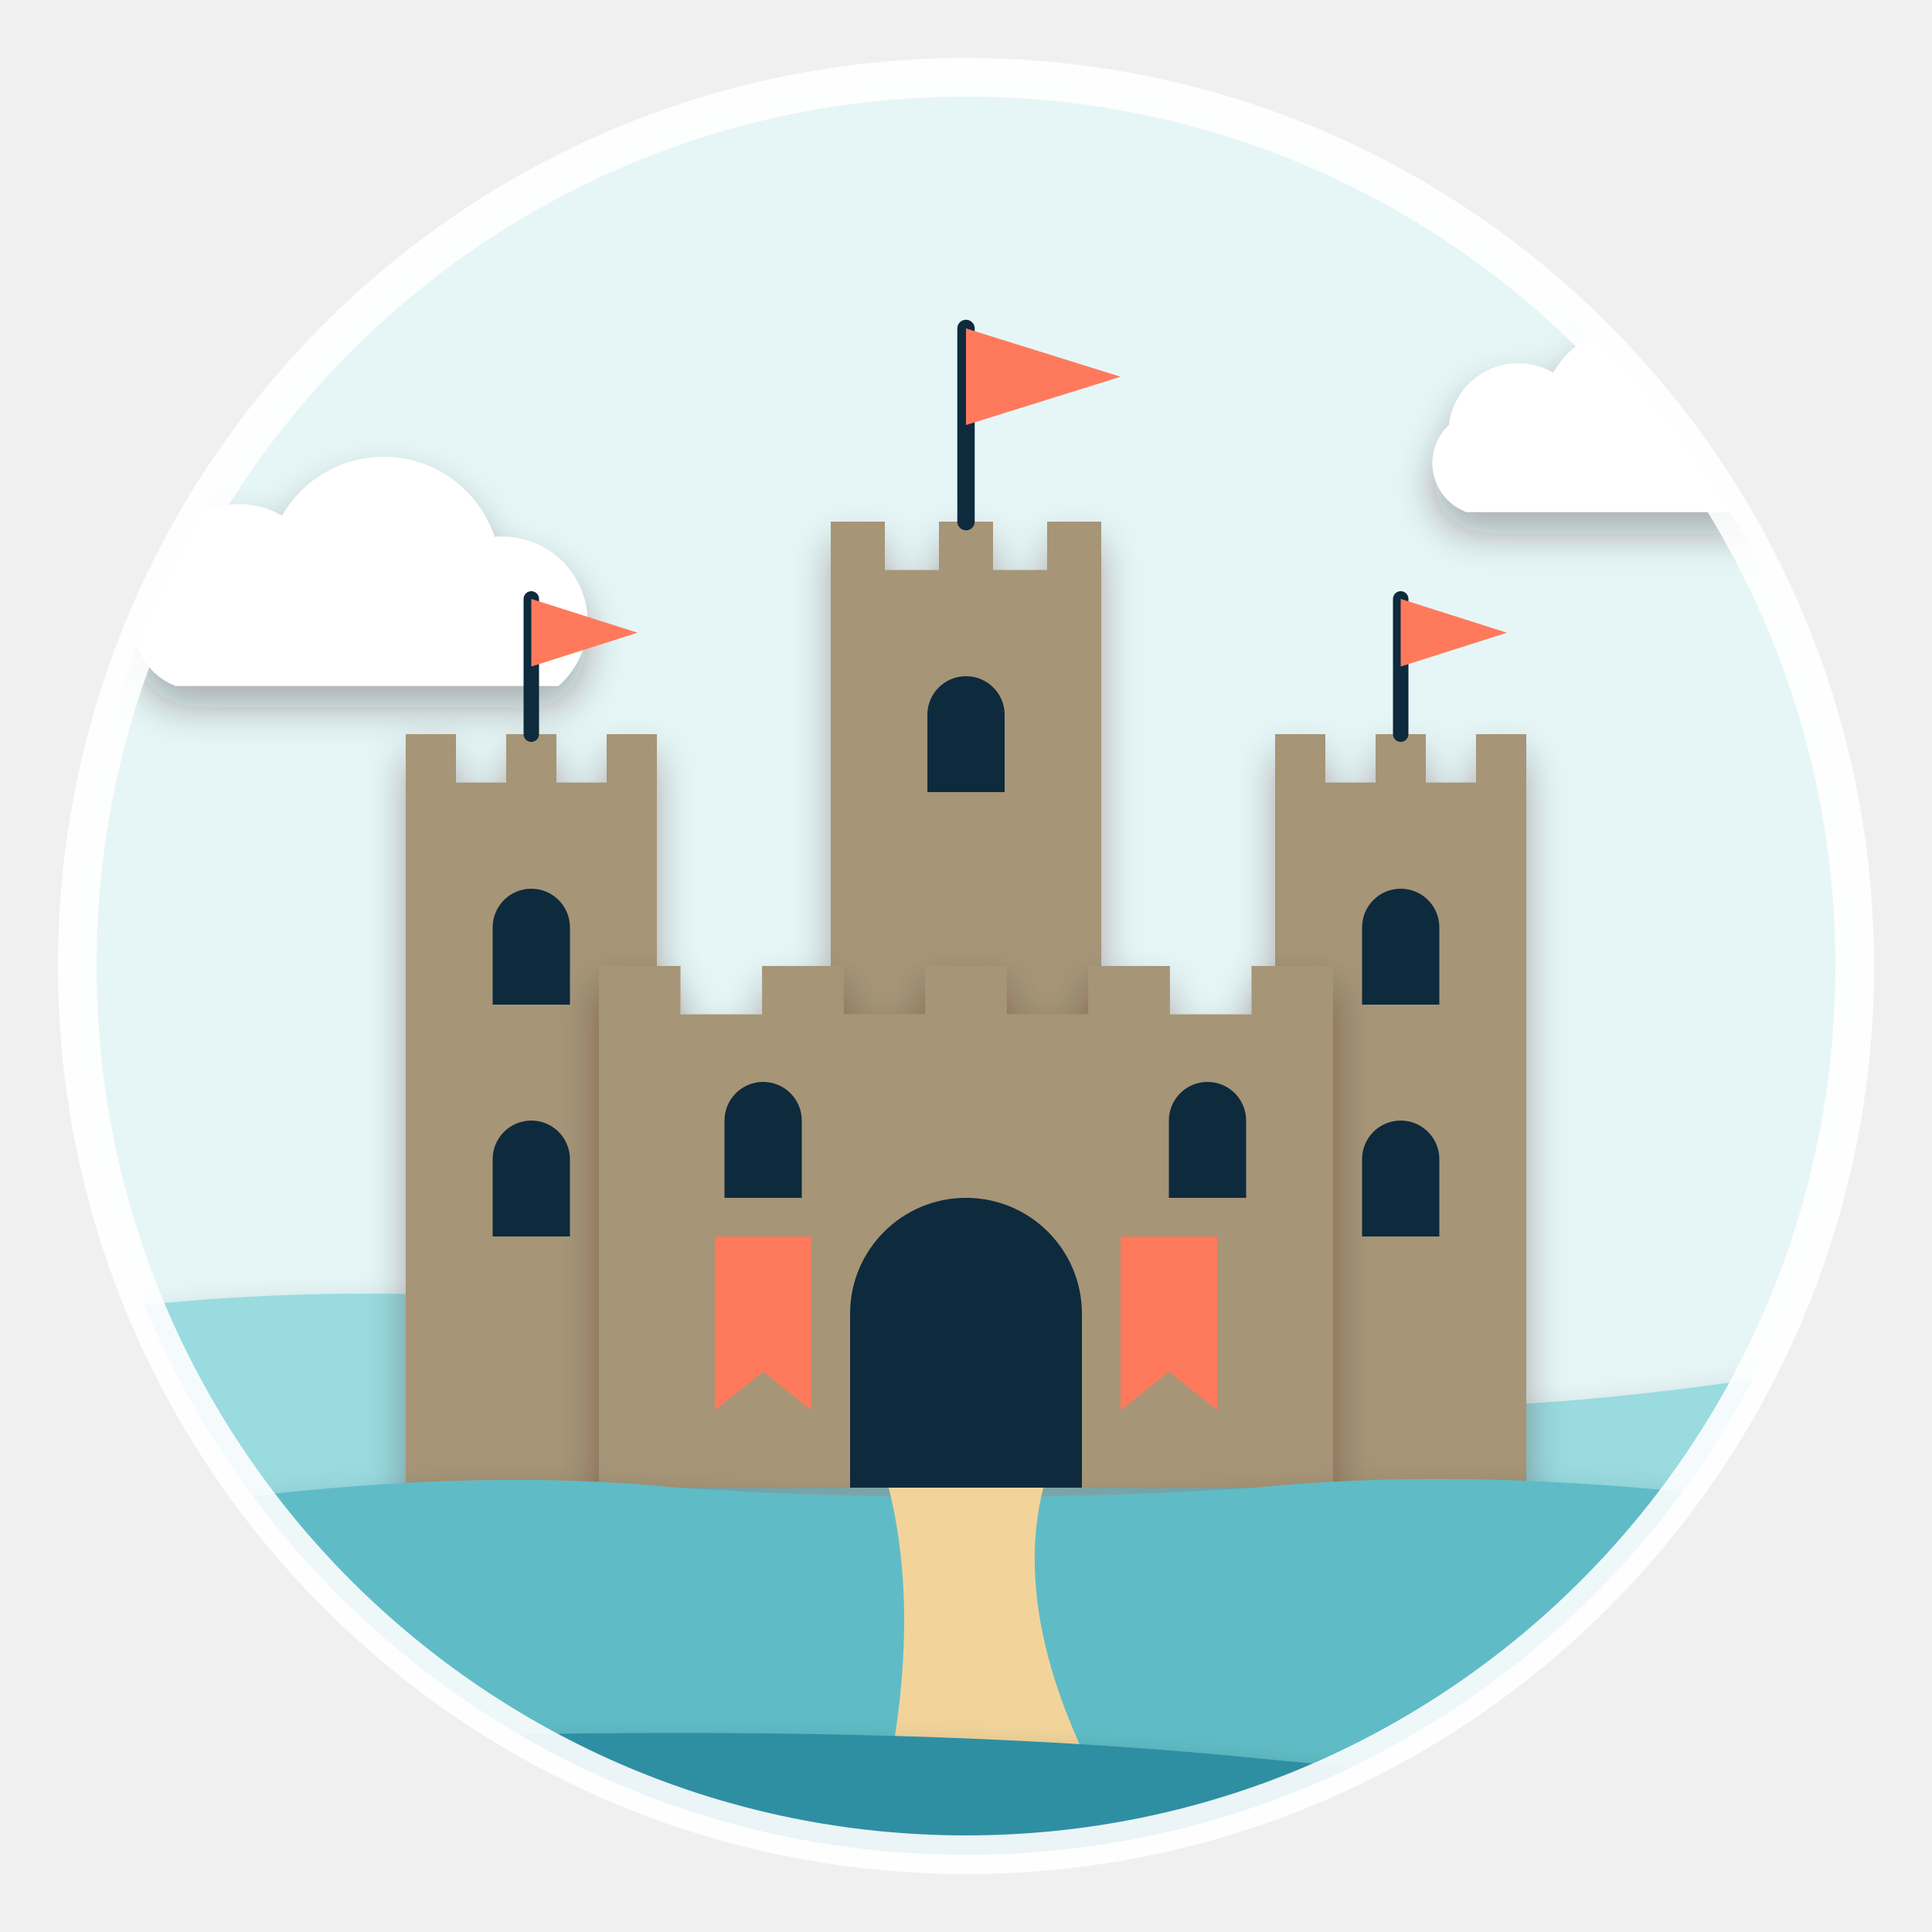
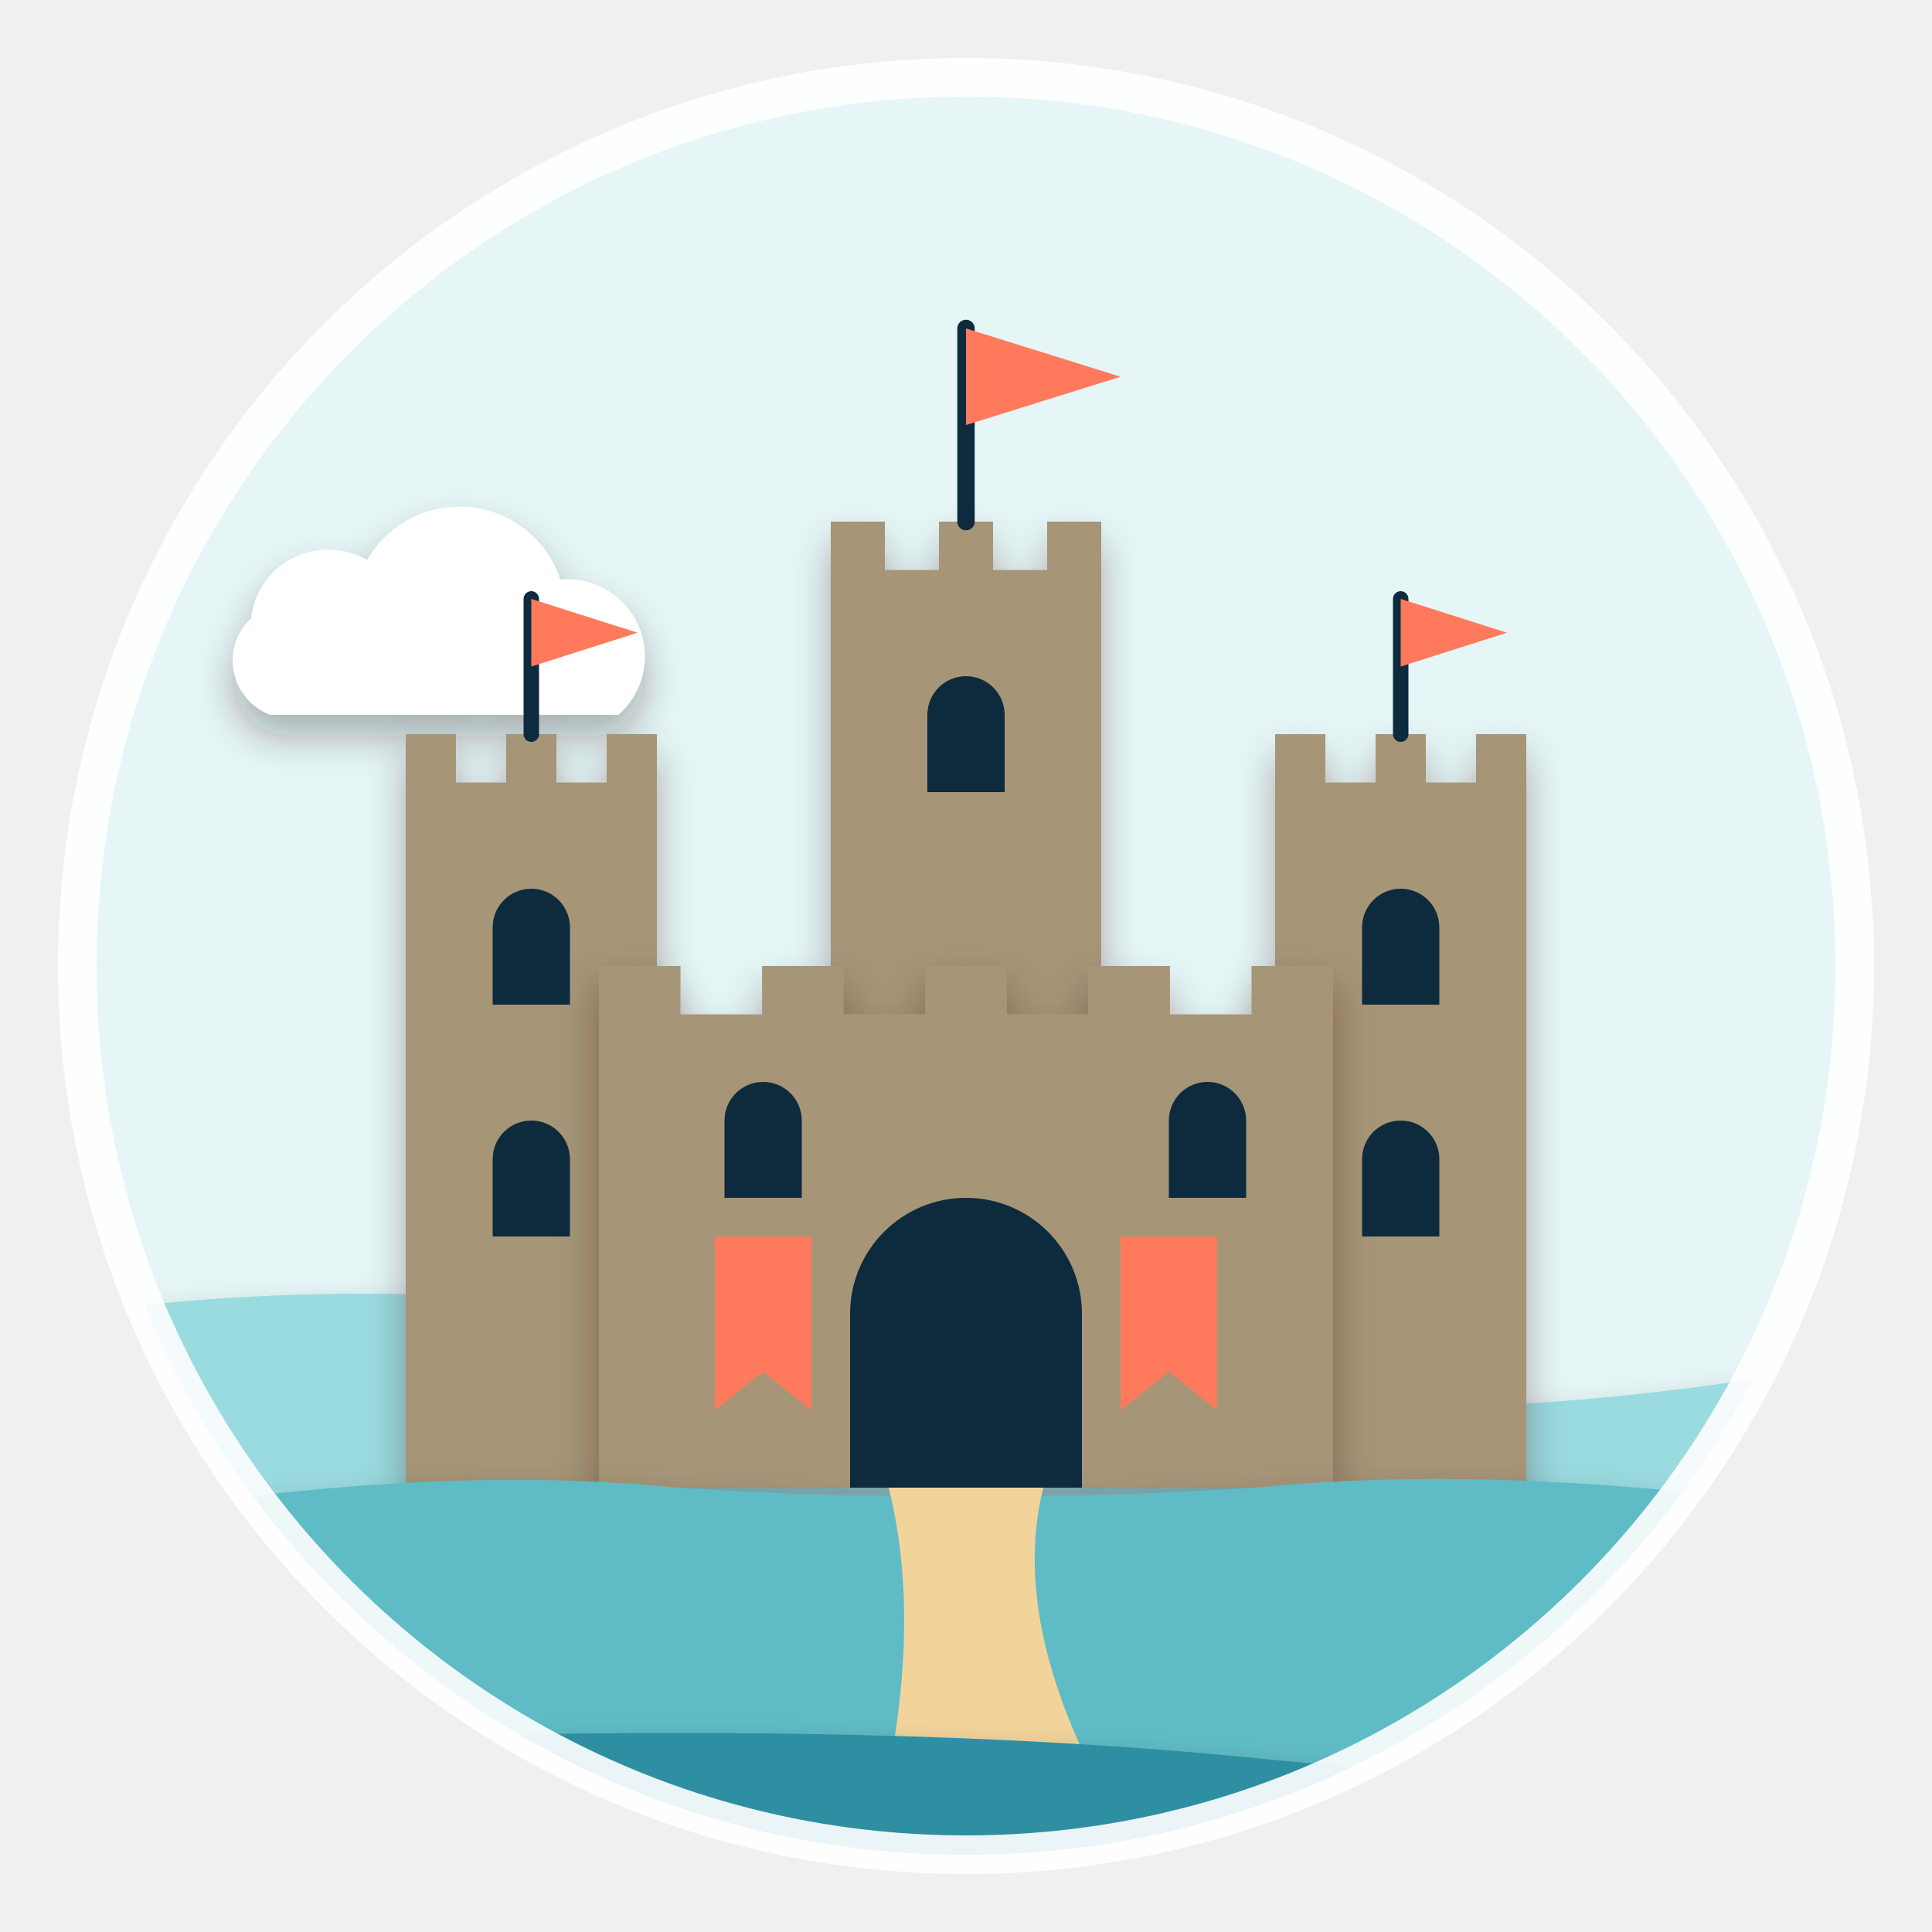
<svg xmlns="http://www.w3.org/2000/svg" viewBox="0 0 200 200" width="200" height="200">
  <defs>
    <clipPath id="clip">
      <circle cx="100" cy="100" r="92" />
    </clipPath>
    <filter id="ps" filterUnits="userSpaceOnUse" x="-40" y="-40" width="280" height="280">
      <feDropShadow dx="0" dy="2.2" stdDeviation="2" flood-color="#2a1f14" flood-opacity=".33" />
    </filter>
  </defs>
  <g clip-path="url(#clip)">
    <rect width="200" height="200" fill="#E6F6F7" />
-     <path filter="url(#ps)" d="M16 60 a8.8 8.8 0 0 1 13.2 -6.6 a12.1 12.1 0 0 1 22.0 2.2 a8.8 8.8 0 0 1 6.6 15.4 H18.2 a6.6 6.6 0 0 1 -2.2 -11.0Z" fill="#FFFFFF" />
-     <path filter="url(#ps)" d="M150 44 a7.2 7.2 0 0 1 10.8 -5.4 a9.9 9.9 0 0 1 18.0 1.8 a7.2 7.2 0 0 1 5.4 12.6 H151.8 a5.4 5.4 0 0 1 -1.8 -9.0Z" fill="#FFFFFF" />
+     <path filter="url(#ps)" d="M26 64 a8.0 8.0 0 0 1 12.0 -6.0 a11.0 11.0 0 0 1 20.0 2.0 a8.0 8.0 0 0 1 6.0 14.0 H28.0 a6.0 6.0 0 0 1 -2.0 -10.0Z" fill="#FFFFFF" />
    <path filter="url(#ps)" d="M-30 144.2 Q30 126 90 140 T220 134.4 L230 230 L-30 230Z" fill="#9ADBE0" />
    <path filter="url(#ps)" d="M86 124 V54 H91.6 V59 H97.2 V54 H102.8 V59 H108.4 V54 H114 V124Z" fill="#A69577" />
    <path filter="url(#ps)" d="M42 154 V76 H47.2 V81 H52.4 V76 H57.6 V81 H62.8 V76 H68 V154Z" fill="#A69577" />
    <path filter="url(#ps)" d="M132 154 V76 H137.2 V81 H142.4 V76 H147.6 V81 H152.8 V76 H158 V154Z" fill="#A69577" />
    <path filter="url(#ps)" d="M62 154 V100 H70.444 V105 H78.889 V100 H87.333 V105 H95.778 V100 H104.222 V105 H112.667 V100 H121.111 V105 H129.556 V100 H138 V154Z" fill="#A69577" />
    <path d="M100 54 V34" fill="none" stroke="#0E2A3D" stroke-width="1.8" stroke-linecap="round" stroke-linejoin="round" />
    <path d="M100 34 L116 39 L100 44Z" fill="#FF7A5C" />
    <path d="M55 76 V62 M145 76 V62" fill="none" stroke="#0E2A3D" stroke-width="1.6" stroke-linecap="round" stroke-linejoin="round" />
    <path d="M55 62 L66 65.5 L55 69Z" fill="#FF7A5C" />
    <path d="M145 62 L156 65.5 L145 69Z" fill="#FF7A5C" />
    <path d="M88 154 V136 A12 12 0 0 1 112 136 V154Z" fill="#0E2A3D" />
    <path d="M51 104 V96 A4 4 0 0 1 59 96 V104Z" fill="#0E2A3D" />
    <path d="M141 104 V96 A4 4 0 0 1 149 96 V104Z" fill="#0E2A3D" />
    <path d="M51 128 V120 A4 4 0 0 1 59 120 V128Z" fill="#0E2A3D" />
    <path d="M141 128 V120 A4 4 0 0 1 149 120 V128Z" fill="#0E2A3D" />
    <path d="M96 82 V74 A4 4 0 0 1 104 74 V82Z" fill="#0E2A3D" />
    <path d="M75 124 V116 A4 4 0 0 1 83 116 V124Z" fill="#0E2A3D" />
    <path d="M121 124 V116 A4 4 0 0 1 129 116 V124Z" fill="#0E2A3D" />
    <path d="M74 128 H84 V146 L79 142 L74 146Z" fill="#FF7A5C" />
    <path d="M116 128 H126 V146 L121 142 L116 146Z" fill="#FF7A5C" />
    <path filter="url(#ps)" d="M-30 166 Q30 150 70 154 Q100 156 130 154 Q170 150 230 164 L230 230 L-30 230Z" fill="#5FBCC6" />
    <path d="M92 154 H108 Q104 170 118 192 H90 Q96 170 92 154Z" fill="#F2D49B" />
    <path filter="url(#ps)" d="M-30 183.8 Q70 176 130 182 T260 179.6 L230 230 L-30 230Z" fill="#2F8FA3" />
  </g>
  <circle cx="100" cy="100" r="92" fill="none" stroke="#fff" stroke-width="4" opacity=".9" />
</svg>
